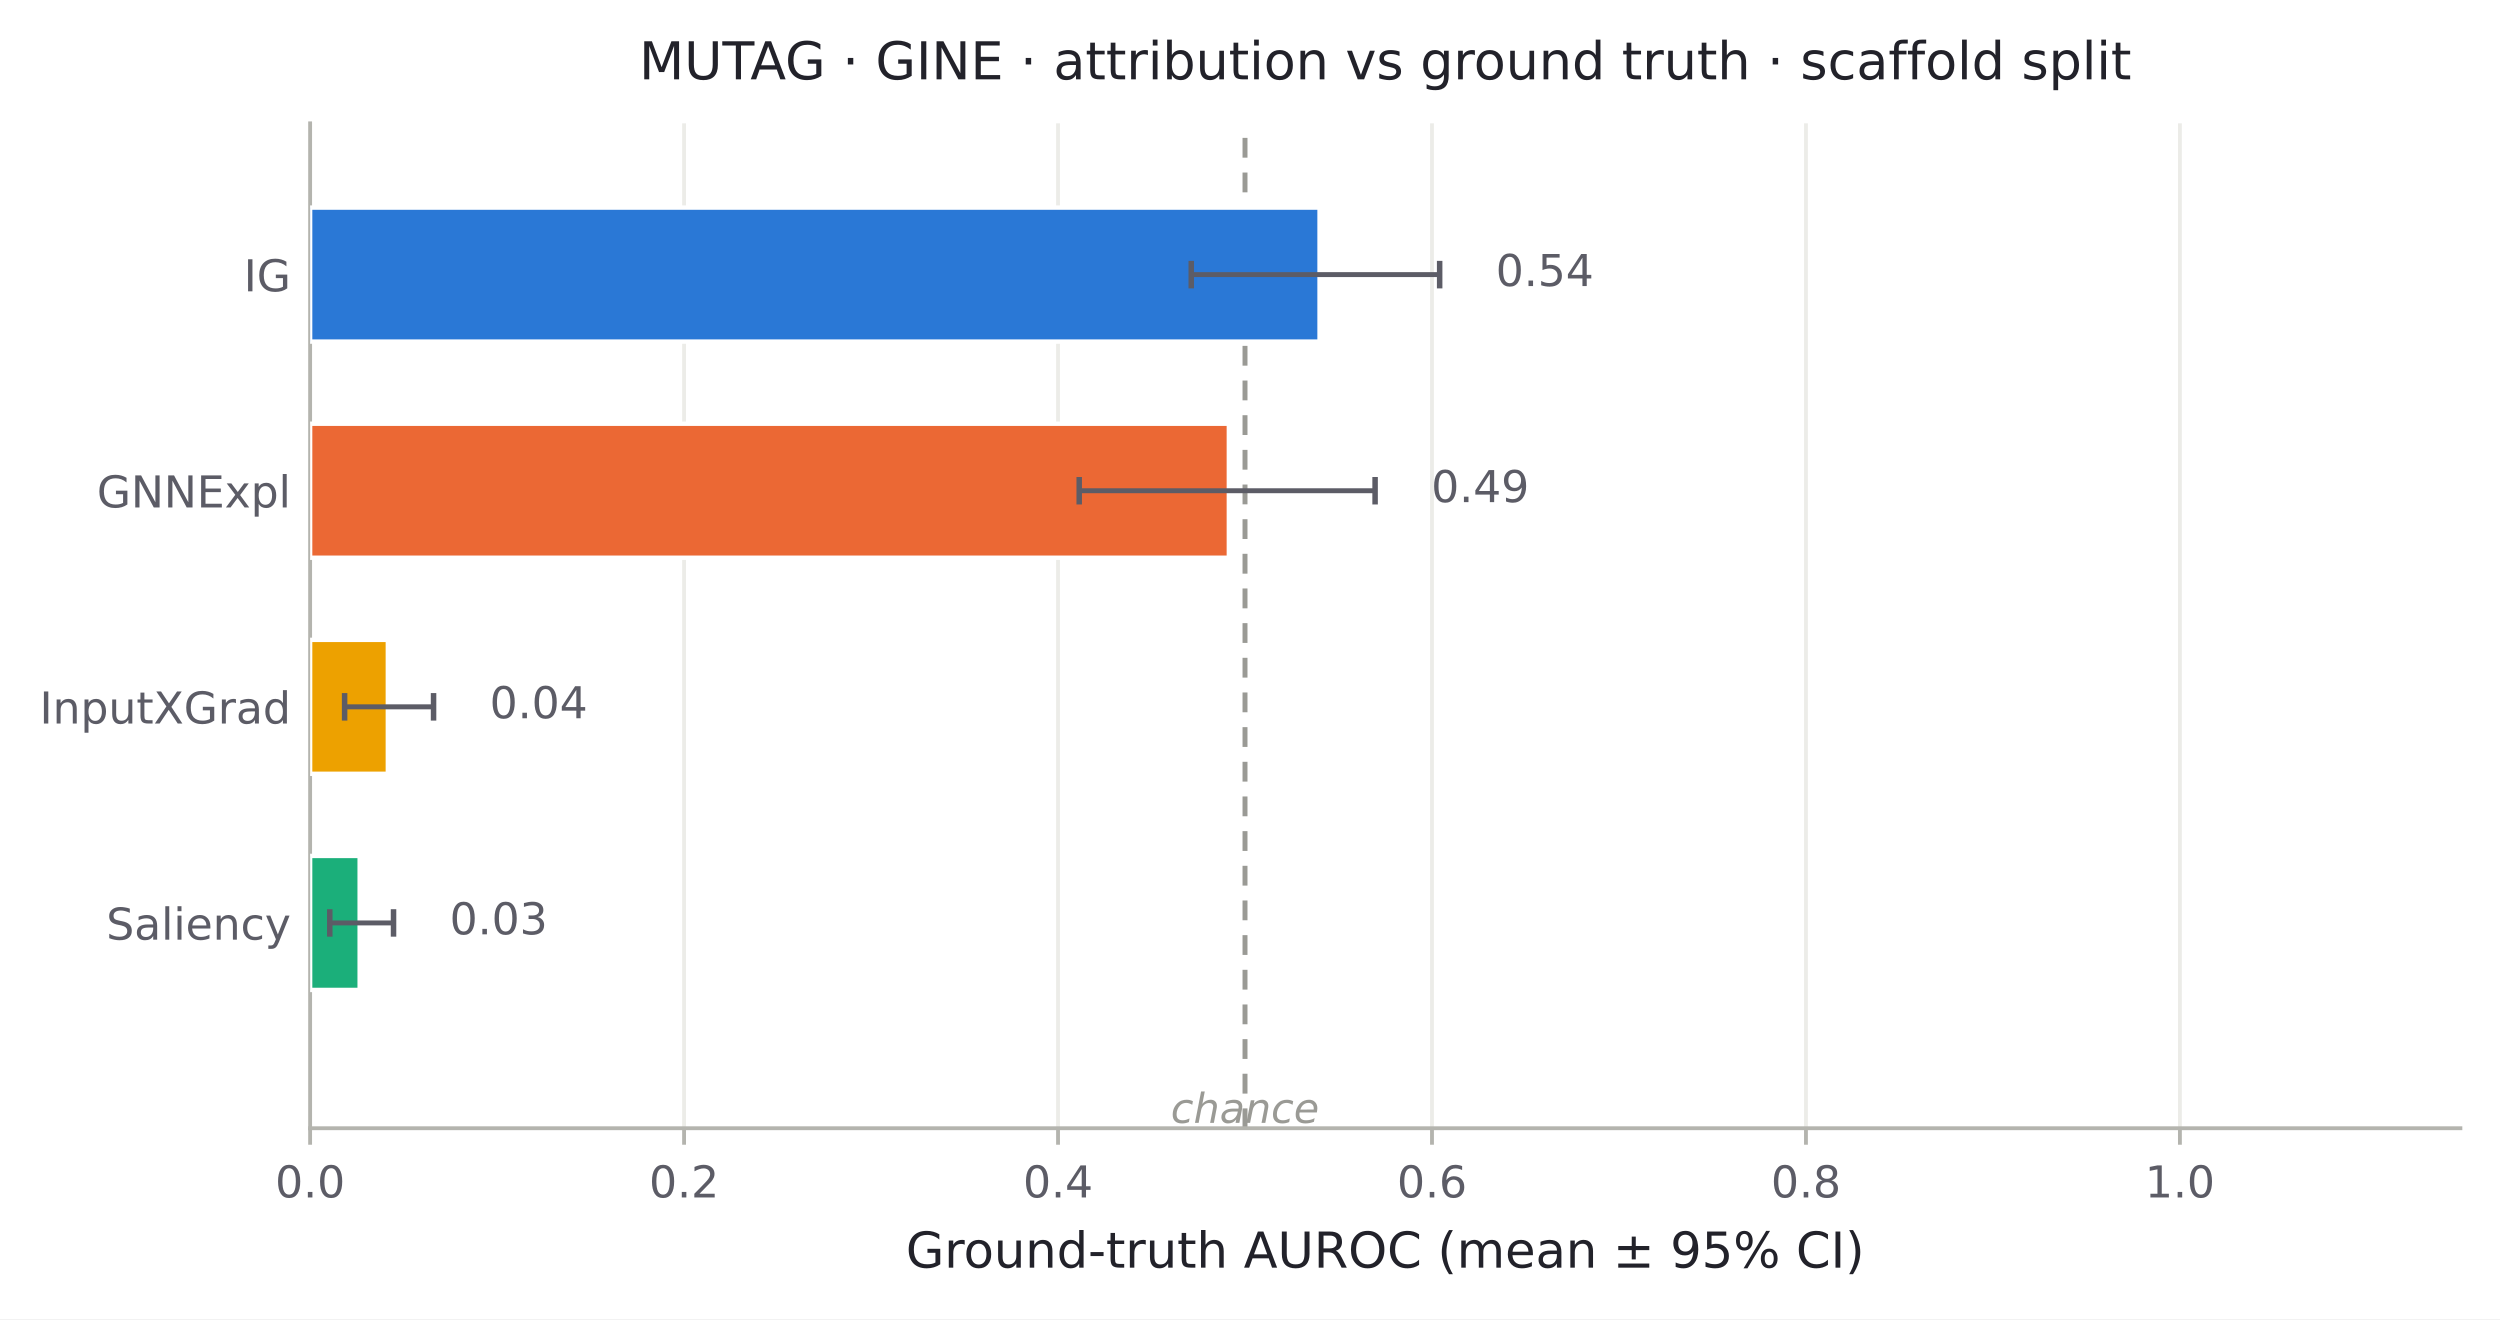
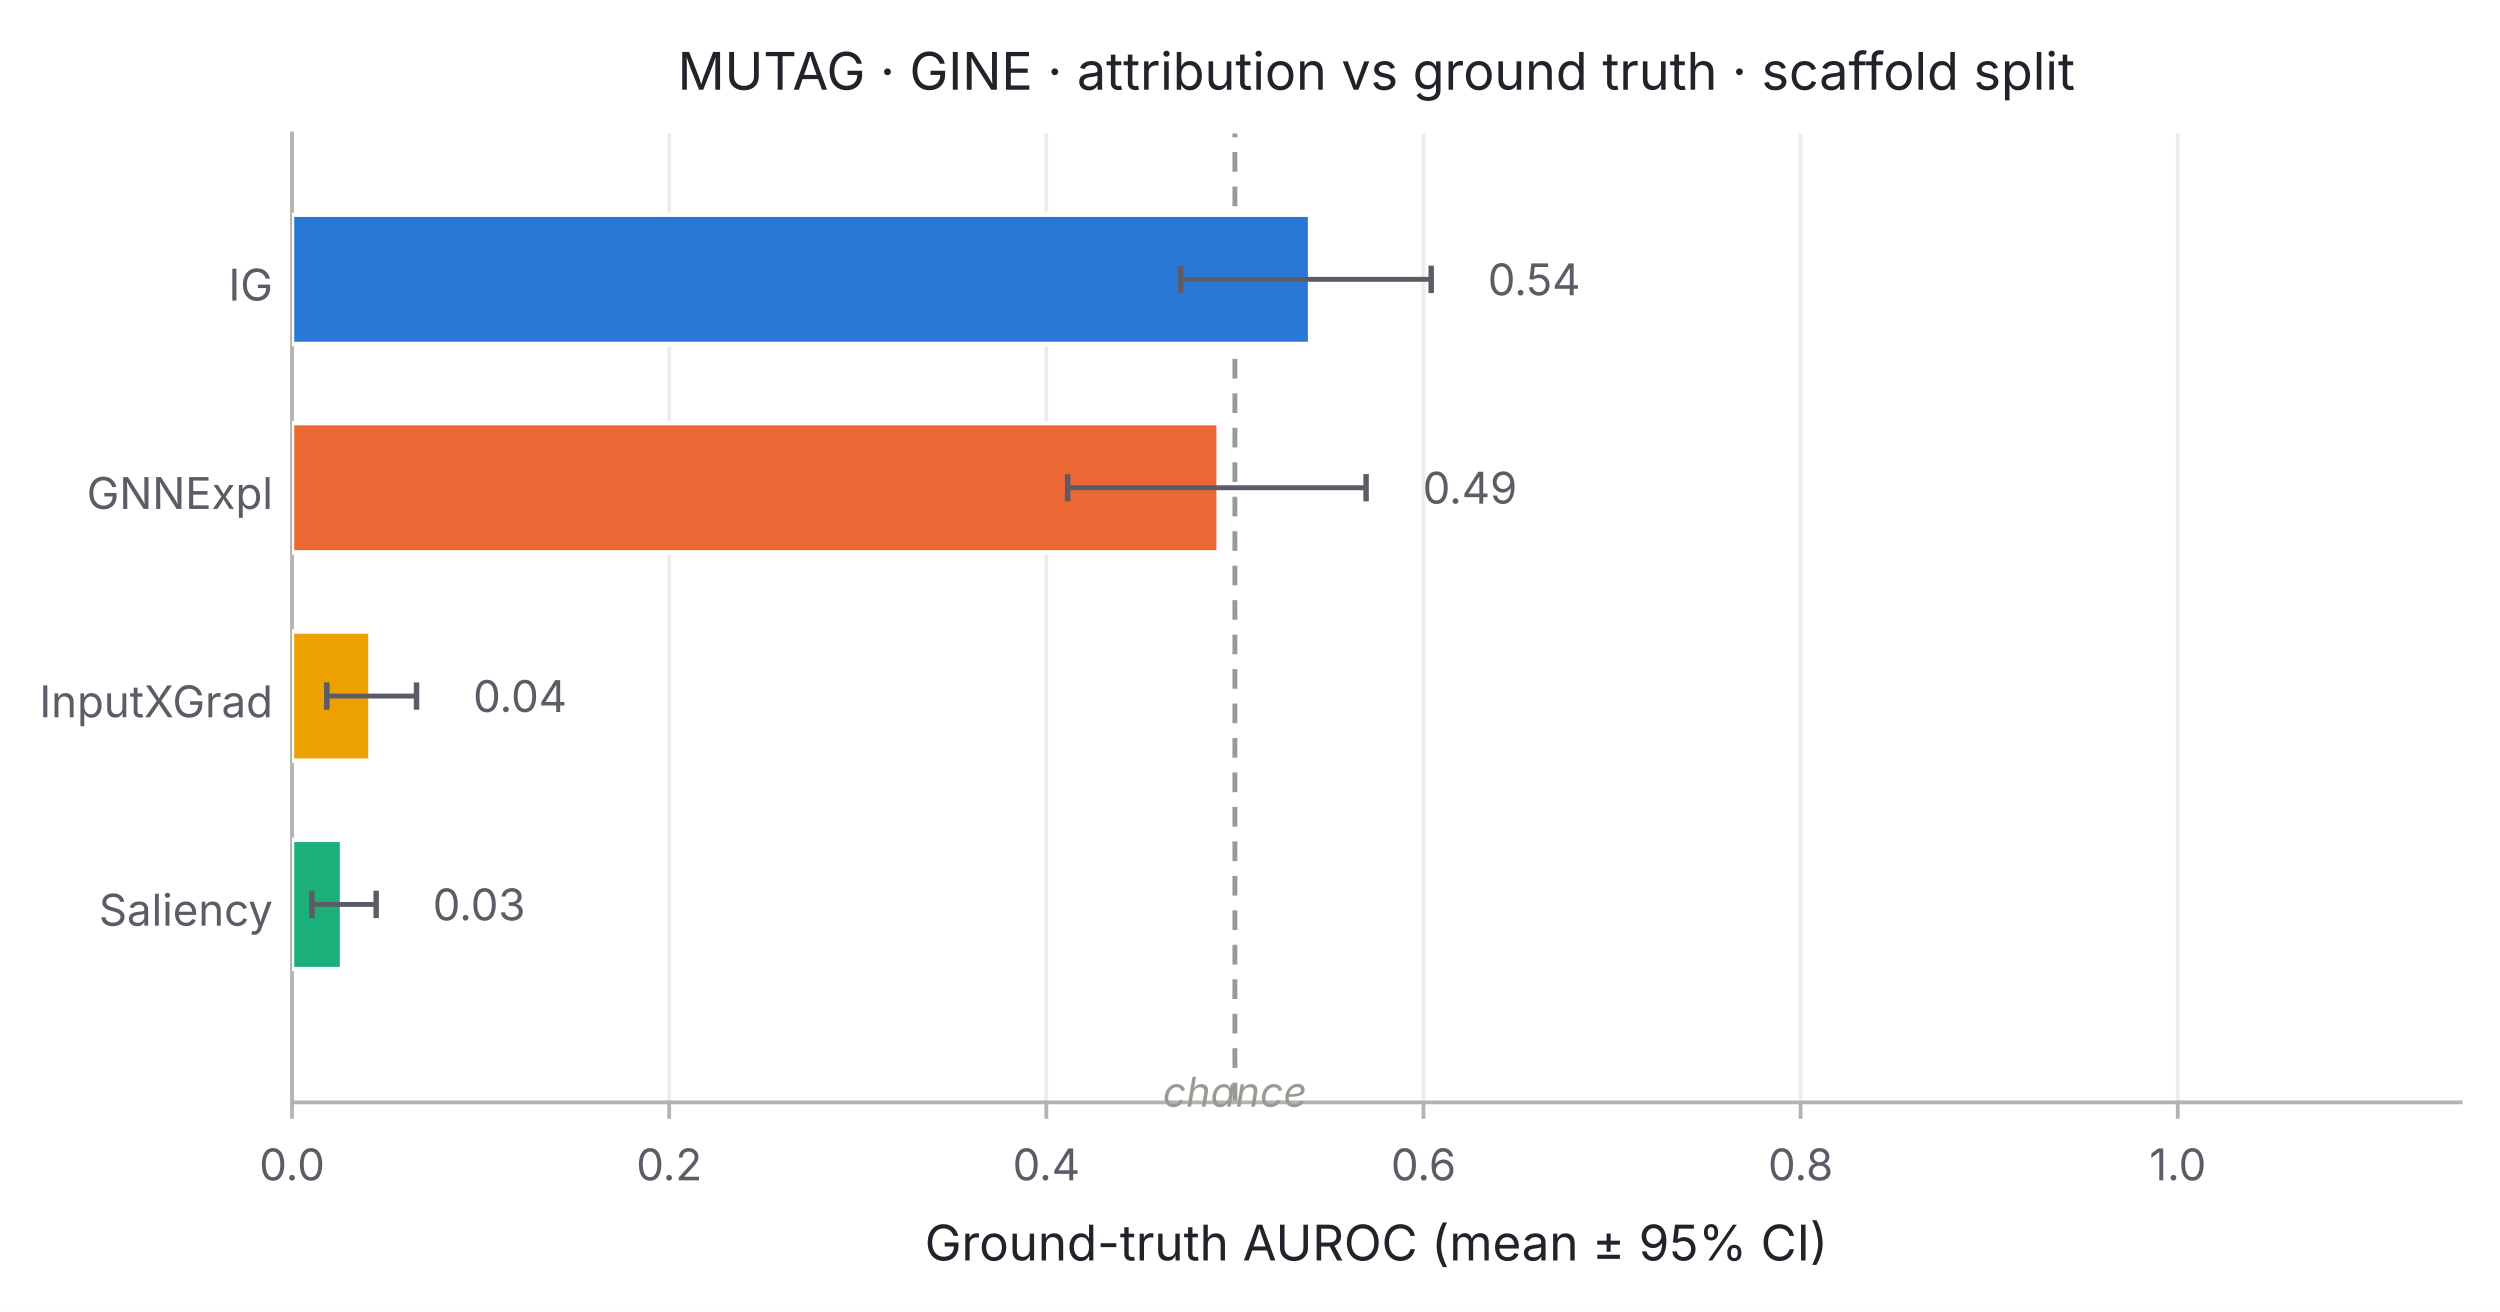
- <svg xmlns="http://www.w3.org/2000/svg" xmlns:xlink="http://www.w3.org/1999/xlink" width="454.384pt" height="239.761pt" viewBox="0 0 454.384 239.761" version="1.1">
+ <svg xmlns="http://www.w3.org/2000/svg" xmlns:xlink="http://www.w3.org/1999/xlink" width="456.946pt" height="239.76pt" viewBox="0 0 456.946 239.76" version="1.1">
  <defs>
    <style type="text/css">*{stroke-linejoin: round; stroke-linecap: butt}</style>
  </defs>
  <g id="figure_1">
    <g id="patch_1">
-       <path d="M 0 239.761  L 454.384 239.761  L 454.384 0  L 0 0  z " style="fill: #ffffff" />
+       <path d="M 0 239.76  L 456.946 239.76  L 456.946 0  L 0 0  z " style="fill: #ffffff" />
    </g>
    <g id="axes_1">
      <g id="patch_2">
-         <path d="M 56.364 205.061  L 447.184 205.061  L 447.184 22.419  L 56.364 22.419  z " style="fill: #ffffff" />
+         <path d="M 53.376 201.491  L 449.746 201.491  L 449.746 24.403  L 53.376 24.403  z " style="fill: #ffffff" />
      </g>
      <g id="matplotlib.axis_1">
        <g id="xtick_1">
          <g id="line2d_1">
-             <path d="M 56.364 205.061  L 56.364 22.419  " clip-path="url(#p4e386dc5a6)" style="fill: none; stroke: #ecece8; stroke-width: 0.7; stroke-linecap: round" />
+             <path d="M 53.376 201.491  L 53.376 24.403  " clip-path="url(#pe06127bfb5)" style="fill: none; stroke: #ecece8; stroke-width: 0.7; stroke-linecap: round" />
          </g>
          <g id="line2d_2">
            <defs>
-               <path id="me8f7d011e4" d="M 0 0  L 0 3  " style="stroke: #b4b4ae; stroke-width: 0.7" />
+               <path id="m48ab258357" d="M 0 0  L 0 3  " style="stroke: #b4b4ae; stroke-width: 0.7" />
            </defs>
            <g>
-               <use xlink:href="#me8f7d011e4" x="56.364" y="205.061" style="fill: #b4b4ae; stroke: #b4b4ae; stroke-width: 0.7" />
+               <use xlink:href="#m48ab258357" x="53.376" y="201.491" style="fill: #b4b4ae; stroke: #b4b4ae; stroke-width: 0.7" />
            </g>
          </g>
          <g id="text_1">
-             <text style="font-size: 8px; font-family: 'DejaVu Sans', 'Arial', 'Helvetica', sans-serif; text-anchor: middle; fill: #5c5c66" x="56.364" y="217.639" transform="rotate(-0 56.36375 217.6389)">0.0</text>
+             <text style="font-size: 8px; font-family: 'Inter', 'Liberation Sans', 'Arial', 'Helvetica', 'DejaVu Sans', sans-serif; text-anchor: middle; fill: #5c5c66" x="53.376" y="215.741" transform="rotate(-0 53.37625 215.7407)">0.0</text>
          </g>
        </g>
        <g id="xtick_2">
          <g id="line2d_3">
-             <path d="M 124.332 205.061  L 124.332 22.419  " clip-path="url(#p4e386dc5a6)" style="fill: none; stroke: #ecece8; stroke-width: 0.7; stroke-linecap: round" />
+             <path d="M 122.31 201.491  L 122.31 24.403  " clip-path="url(#pe06127bfb5)" style="fill: none; stroke: #ecece8; stroke-width: 0.7; stroke-linecap: round" />
          </g>
          <g id="line2d_4">
            <g>
-               <use xlink:href="#me8f7d011e4" x="124.332" y="205.061" style="fill: #b4b4ae; stroke: #b4b4ae; stroke-width: 0.7" />
+               <use xlink:href="#m48ab258357" x="122.31" y="201.491" style="fill: #b4b4ae; stroke: #b4b4ae; stroke-width: 0.7" />
            </g>
          </g>
          <g id="text_2">
-             <text style="font-size: 8px; font-family: 'DejaVu Sans', 'Arial', 'Helvetica', sans-serif; text-anchor: middle; fill: #5c5c66" x="124.332" y="217.639" transform="rotate(-0 124.3324 217.6389)">0.2</text>
+             <text style="font-size: 8px; font-family: 'Inter', 'Liberation Sans', 'Arial', 'Helvetica', 'DejaVu Sans', sans-serif; text-anchor: middle; fill: #5c5c66" x="122.31" y="215.741" transform="rotate(-0 122.3102 215.7407)">0.2</text>
          </g>
        </g>
        <g id="xtick_3">
          <g id="line2d_5">
-             <path d="M 192.301 205.061  L 192.301 22.419  " clip-path="url(#p4e386dc5a6)" style="fill: none; stroke: #ecece8; stroke-width: 0.7; stroke-linecap: round" />
+             <path d="M 191.244 201.491  L 191.244 24.403  " clip-path="url(#pe06127bfb5)" style="fill: none; stroke: #ecece8; stroke-width: 0.7; stroke-linecap: round" />
          </g>
          <g id="line2d_6">
            <g>
-               <use xlink:href="#me8f7d011e4" x="192.301" y="205.061" style="fill: #b4b4ae; stroke: #b4b4ae; stroke-width: 0.7" />
+               <use xlink:href="#m48ab258357" x="191.244" y="201.491" style="fill: #b4b4ae; stroke: #b4b4ae; stroke-width: 0.7" />
            </g>
          </g>
          <g id="text_3">
-             <text style="font-size: 8px; font-family: 'DejaVu Sans', 'Arial', 'Helvetica', sans-serif; text-anchor: middle; fill: #5c5c66" x="192.301" y="217.639" transform="rotate(-0 192.3011 217.6389)">0.4</text>
+             <text style="font-size: 8px; font-family: 'Inter', 'Liberation Sans', 'Arial', 'Helvetica', 'DejaVu Sans', sans-serif; text-anchor: middle; fill: #5c5c66" x="191.244" y="215.741" transform="rotate(-0 191.2441 215.7407)">0.4</text>
          </g>
        </g>
        <g id="xtick_4">
          <g id="line2d_7">
-             <path d="M 260.27 205.061  L 260.27 22.419  " clip-path="url(#p4e386dc5a6)" style="fill: none; stroke: #ecece8; stroke-width: 0.7; stroke-linecap: round" />
+             <path d="M 260.178 201.491  L 260.178 24.403  " clip-path="url(#pe06127bfb5)" style="fill: none; stroke: #ecece8; stroke-width: 0.7; stroke-linecap: round" />
          </g>
          <g id="line2d_8">
            <g>
-               <use xlink:href="#me8f7d011e4" x="260.27" y="205.061" style="fill: #b4b4ae; stroke: #b4b4ae; stroke-width: 0.7" />
+               <use xlink:href="#m48ab258357" x="260.178" y="201.491" style="fill: #b4b4ae; stroke: #b4b4ae; stroke-width: 0.7" />
            </g>
          </g>
          <g id="text_4">
-             <text style="font-size: 8px; font-family: 'DejaVu Sans', 'Arial', 'Helvetica', sans-serif; text-anchor: middle; fill: #5c5c66" x="260.27" y="217.639" transform="rotate(-0 260.2698 217.6389)">0.6</text>
+             <text style="font-size: 8px; font-family: 'Inter', 'Liberation Sans', 'Arial', 'Helvetica', 'DejaVu Sans', sans-serif; text-anchor: middle; fill: #5c5c66" x="260.178" y="215.741" transform="rotate(-0 260.178 215.7407)">0.6</text>
          </g>
        </g>
        <g id="xtick_5">
          <g id="line2d_9">
-             <path d="M 328.239 205.061  L 328.239 22.419  " clip-path="url(#p4e386dc5a6)" style="fill: none; stroke: #ecece8; stroke-width: 0.7; stroke-linecap: round" />
+             <path d="M 329.112 201.491  L 329.112 24.403  " clip-path="url(#pe06127bfb5)" style="fill: none; stroke: #ecece8; stroke-width: 0.7; stroke-linecap: round" />
          </g>
          <g id="line2d_10">
            <g>
-               <use xlink:href="#me8f7d011e4" x="328.239" y="205.061" style="fill: #b4b4ae; stroke: #b4b4ae; stroke-width: 0.7" />
+               <use xlink:href="#m48ab258357" x="329.112" y="201.491" style="fill: #b4b4ae; stroke: #b4b4ae; stroke-width: 0.7" />
            </g>
          </g>
          <g id="text_5">
-             <text style="font-size: 8px; font-family: 'DejaVu Sans', 'Arial', 'Helvetica', sans-serif; text-anchor: middle; fill: #5c5c66" x="328.239" y="217.639" transform="rotate(-0 328.2385 217.6389)">0.8</text>
+             <text style="font-size: 8px; font-family: 'Inter', 'Liberation Sans', 'Arial', 'Helvetica', 'DejaVu Sans', sans-serif; text-anchor: middle; fill: #5c5c66" x="329.112" y="215.741" transform="rotate(-0 329.1119 215.7407)">0.8</text>
          </g>
        </g>
        <g id="xtick_6">
          <g id="line2d_11">
-             <path d="M 396.207 205.061  L 396.207 22.419  " clip-path="url(#p4e386dc5a6)" style="fill: none; stroke: #ecece8; stroke-width: 0.7; stroke-linecap: round" />
+             <path d="M 398.046 201.491  L 398.046 24.403  " clip-path="url(#pe06127bfb5)" style="fill: none; stroke: #ecece8; stroke-width: 0.7; stroke-linecap: round" />
          </g>
          <g id="line2d_12">
            <g>
-               <use xlink:href="#me8f7d011e4" x="396.207" y="205.061" style="fill: #b4b4ae; stroke: #b4b4ae; stroke-width: 0.7" />
+               <use xlink:href="#m48ab258357" x="398.046" y="201.491" style="fill: #b4b4ae; stroke: #b4b4ae; stroke-width: 0.7" />
            </g>
          </g>
          <g id="text_6">
-             <text style="font-size: 8px; font-family: 'DejaVu Sans', 'Arial', 'Helvetica', sans-serif; text-anchor: middle; fill: #5c5c66" x="396.207" y="217.639" transform="rotate(-0 396.2072 217.6389)">1.0</text>
+             <text style="font-size: 8px; font-family: 'Inter', 'Liberation Sans', 'Arial', 'Helvetica', 'DejaVu Sans', sans-serif; text-anchor: middle; fill: #5c5c66" x="398.046" y="215.741" transform="rotate(-0 398.0458 215.7407)">1.0</text>
          </g>
        </g>
        <g id="text_7">
-           <text style="font-size: 9px; font-family: 'DejaVu Sans', 'Arial', 'Helvetica', sans-serif; text-anchor: middle; fill: #22222a" x="251.774" y="230.399" transform="rotate(-0 251.7738 230.3993)">Ground-truth AUROC (mean ± 95% CI)</text>
+           <text style="font-size: 9px; font-family: 'Inter', 'Liberation Sans', 'Arial', 'Helvetica', 'DejaVu Sans', sans-serif; text-anchor: middle; fill: #22222a" x="251.561" y="230.389" transform="rotate(-0 251.5613 230.3891)">Ground-truth AUROC (mean ± 95% CI)</text>
        </g>
      </g>
      <g id="matplotlib.axis_2">
        <g id="ytick_1">
          <g id="line2d_13" />
          <g id="text_8">
-             <text style="font-size: 8px; font-family: 'DejaVu Sans', 'Arial', 'Helvetica', sans-serif; text-anchor: end; fill: #5c5c66" x="52.864" y="170.786" transform="rotate(-0 52.86375 170.7861)">Saliency</text>
+             <text style="font-size: 8px; font-family: 'Inter', 'Liberation Sans', 'Arial', 'Helvetica', 'DejaVu Sans', sans-serif; text-anchor: end; fill: #5c5c66" x="49.876" y="169.186" transform="rotate(-0 49.87625 169.1865)">Saliency</text>
          </g>
        </g>
        <g id="ytick_2">
          <g id="line2d_14" />
          <g id="text_9">
-             <text style="font-size: 8px; font-family: 'DejaVu Sans', 'Arial', 'Helvetica', sans-serif; text-anchor: end; fill: #5c5c66" x="52.864" y="131.508" transform="rotate(-0 52.86375 131.5082)">InputXGrad</text>
+             <text style="font-size: 8px; font-family: 'Inter', 'Liberation Sans', 'Arial', 'Helvetica', 'DejaVu Sans', sans-serif; text-anchor: end; fill: #5c5c66" x="49.876" y="131.103" transform="rotate(-0 49.87625 131.1031)">InputXGrad</text>
          </g>
        </g>
        <g id="ytick_3">
          <g id="line2d_15" />
          <g id="text_10">
-             <text style="font-size: 8px; font-family: 'DejaVu Sans', 'Arial', 'Helvetica', sans-serif; text-anchor: end; fill: #5c5c66" x="52.864" y="92.23" transform="rotate(-0 52.86375 92.23032)">GNNExpl</text>
+             <text style="font-size: 8px; font-family: 'Inter', 'Liberation Sans', 'Arial', 'Helvetica', 'DejaVu Sans', sans-serif; text-anchor: end; fill: #5c5c66" x="49.876" y="93.02" transform="rotate(-0 49.87625 93.01981)">GNNExpl</text>
          </g>
        </g>
        <g id="ytick_4">
          <g id="line2d_16" />
          <g id="text_11">
-             <text style="font-size: 8px; font-family: 'DejaVu Sans', 'Arial', 'Helvetica', sans-serif; text-anchor: end; fill: #5c5c66" x="52.864" y="52.952" transform="rotate(-0 52.86375 52.95211)">IG</text>
+             <text style="font-size: 8px; font-family: 'Inter', 'Liberation Sans', 'Arial', 'Helvetica', 'DejaVu Sans', sans-serif; text-anchor: end; fill: #5c5c66" x="49.876" y="54.936" transform="rotate(-0 49.87625 54.93646)">IG</text>
          </g>
        </g>
      </g>
      <g id="line2d_17">
-         <path d="M 226.285 205.061  L 226.285 22.419  " clip-path="url(#p4e386dc5a6)" style="fill: none; stroke-dasharray: 3.6,2.7; stroke-dashoffset: 0; stroke: #9a9a95; stroke-width: 0.9" />
+         <path d="M 225.711 201.491  L 225.711 24.403  " clip-path="url(#pe06127bfb5)" style="fill: none; stroke-dasharray: 3.6,2.7; stroke-dashoffset: 0; stroke: #9a9a95; stroke-width: 0.9" />
      </g>
      <g id="patch_3">
-         <path d="M 56.364 205.061  L 56.364 22.419  " style="fill: none; stroke: #b4b4ae; stroke-width: 0.7; stroke-linejoin: miter; stroke-linecap: square" />
+         <path d="M 53.376 201.491  L 53.376 24.403  " style="fill: none; stroke: #b4b4ae; stroke-width: 0.7; stroke-linejoin: miter; stroke-linecap: square" />
      </g>
      <g id="patch_4">
-         <path d="M 56.364 205.061  L 447.184 205.061  " style="fill: none; stroke: #b4b4ae; stroke-width: 0.7; stroke-linejoin: miter; stroke-linecap: square" />
+         <path d="M 53.376 201.491  L 449.746 201.491  " style="fill: none; stroke: #b4b4ae; stroke-width: 0.7; stroke-linejoin: miter; stroke-linecap: square" />
      </g>
      <g id="patch_5">
-         <path d="M 56.364 179.923  L 65.368 179.923  L 65.368 155.571  L 56.364 155.571  z " clip-path="url(#p4e386dc5a6)" style="fill: #1baf7a; stroke: #ffffff; stroke-width: 0.8; stroke-linejoin: miter" />
+         <path d="M 53.376 177.117  L 62.509 177.117  L 62.509 153.506  L 53.376 153.506  z " clip-path="url(#pe06127bfb5)" style="fill: #1baf7a; stroke: #ffffff; stroke-width: 0.8; stroke-linejoin: miter" />
      </g>
      <g id="patch_6">
-         <path d="M 56.364 140.645  L 70.491 140.645  L 70.491 116.293  L 56.364 116.293  z " clip-path="url(#p4e386dc5a6)" style="fill: #eda100; stroke: #ffffff; stroke-width: 0.8; stroke-linejoin: miter" />
+         <path d="M 53.376 139.034  L 67.704 139.034  L 67.704 115.422  L 53.376 115.422  z " clip-path="url(#pe06127bfb5)" style="fill: #eda100; stroke: #ffffff; stroke-width: 0.8; stroke-linejoin: miter" />
      </g>
      <g id="patch_7">
-         <path d="M 56.364 101.367  L 223.348 101.367  L 223.348 77.015  L 56.364 77.015  z " clip-path="url(#p4e386dc5a6)" style="fill: #eb6834; stroke: #ffffff; stroke-width: 0.8; stroke-linejoin: miter" />
+         <path d="M 53.376 100.951  L 222.732 100.951  L 222.732 77.339  L 53.376 77.339  z " clip-path="url(#pe06127bfb5)" style="fill: #eb6834; stroke: #ffffff; stroke-width: 0.8; stroke-linejoin: miter" />
      </g>
      <g id="patch_8">
-         <path d="M 56.364 62.089  L 239.833 62.089  L 239.833 37.737  L 56.364 37.737  z " clip-path="url(#p4e386dc5a6)" style="fill: #2a78d6; stroke: #ffffff; stroke-width: 0.8; stroke-linejoin: miter" />
+         <path d="M 53.376 62.867  L 239.451 62.867  L 239.451 39.256  L 53.376 39.256  z " clip-path="url(#pe06127bfb5)" style="fill: #2a78d6; stroke: #ffffff; stroke-width: 0.8; stroke-linejoin: miter" />
      </g>
      <g id="text_12">
-         <text style="font-style: italic; font-size: 7.5px; font-family: 'DejaVu Sans', 'Arial', 'Helvetica', sans-serif; text-anchor: middle; fill: #9a9a95" x="226.285" y="204.082" transform="rotate(-0 226.2855 204.0823)">chance</text>
+         <text style="font-style: italic; font-size: 7.5px; font-family: 'Inter', 'Liberation Sans', 'Arial', 'Helvetica', 'DejaVu Sans', sans-serif; text-anchor: middle; fill: #9a9a95" x="225.711" y="202.282" transform="rotate(-0 225.711 202.2821)">chance</text>
      </g>
      <g id="text_13">
-         <text style="font-size: 8px; font-family: 'DejaVu Sans', 'Arial', 'Helvetica', sans-serif; text-anchor: start; fill: #5c5c66" x="81.722" y="169.825" transform="rotate(-0 81.72171 169.8249)">0.03</text>
+         <text style="font-size: 8px; font-family: 'Inter', 'Liberation Sans', 'Arial', 'Helvetica', 'DejaVu Sans', sans-serif; text-anchor: start; fill: #5c5c66" x="79.094" y="168.222" transform="rotate(-0 79.09431 168.2216)">0.03</text>
      </g>
      <g id="text_14">
-         <text style="font-size: 8px; font-family: 'DejaVu Sans', 'Arial', 'Helvetica', sans-serif; text-anchor: start; fill: #5c5c66" x="88.995" y="130.547" transform="rotate(-0 88.99485 130.547)">0.04</text>
+         <text style="font-size: 8px; font-family: 'Inter', 'Liberation Sans', 'Arial', 'Helvetica', 'DejaVu Sans', sans-serif; text-anchor: start; fill: #5c5c66" x="86.471" y="130.138" transform="rotate(-0 86.47074 130.1383)">0.04</text>
      </g>
      <g id="text_15">
-         <text style="font-size: 8px; font-family: 'DejaVu Sans', 'Arial', 'Helvetica', sans-serif; text-anchor: start; fill: #5c5c66" x="260.125" y="91.269" transform="rotate(-0 260.1245 91.26907)">0.49</text>
+         <text style="font-size: 8px; font-family: 'Inter', 'Liberation Sans', 'Arial', 'Helvetica', 'DejaVu Sans', sans-serif; text-anchor: start; fill: #5c5c66" x="260.031" y="92.055" transform="rotate(-0 260.0306 92.05496)">0.49</text>
      </g>
      <g id="text_16">
-         <text style="font-size: 8px; font-family: 'DejaVu Sans', 'Arial', 'Helvetica', sans-serif; text-anchor: start; fill: #5c5c66" x="271.858" y="51.991" transform="rotate(-0 271.8581 51.99117)">0.54</text>
+         <text style="font-size: 8px; font-family: 'Inter', 'Liberation Sans', 'Arial', 'Helvetica', 'DejaVu Sans', sans-serif; text-anchor: start; fill: #5c5c66" x="271.931" y="53.972" transform="rotate(-0 271.9309 53.97162)">0.54</text>
      </g>
      <g id="text_17">
-         <text style="font-size: 9.5px; font-family: 'DejaVu Sans', 'Arial', 'Helvetica', sans-serif; text-anchor: middle; fill: #22222a" x="251.774" y="14.419" transform="rotate(-0 251.7738 14.41852)">MUTAG · GINE · attribution vs ground truth · scaffold split</text>
+         <text style="font-size: 9.5px; font-family: 'Inter', 'Liberation Sans', 'Arial', 'Helvetica', 'DejaVu Sans', sans-serif; text-anchor: middle; fill: #22222a" x="251.561" y="16.403" transform="rotate(-0 251.5613 16.40312)">MUTAG · GINE · attribution vs ground truth · scaffold split</text>
      </g>
      <g id="LineCollection_1">
-         <path d="M 59.939 167.747  L 71.526 167.747  " clip-path="url(#p4e386dc5a6)" style="fill: none; stroke: #5c5c66; stroke-width: 0.9" />
-         <path d="M 62.635 128.469  L 78.8 128.469  " clip-path="url(#p4e386dc5a6)" style="fill: none; stroke: #5c5c66; stroke-width: 0.9" />
-         <path d="M 196.15 89.191  L 249.929 89.191  " clip-path="url(#p4e386dc5a6)" style="fill: none; stroke: #5c5c66; stroke-width: 0.9" />
-         <path d="M 216.515 49.913  L 261.663 49.913  " clip-path="url(#p4e386dc5a6)" style="fill: none; stroke: #5c5c66; stroke-width: 0.9" />
+         <path d="M 57.002 165.311  L 68.754 165.311  " clip-path="url(#pe06127bfb5)" style="fill: none; stroke: #5c5c66; stroke-width: 0.9" />
+         <path d="M 59.737 127.228  L 76.131 127.228  " clip-path="url(#pe06127bfb5)" style="fill: none; stroke: #5c5c66; stroke-width: 0.9" />
+         <path d="M 195.148 89.145  L 249.691 89.145  " clip-path="url(#pe06127bfb5)" style="fill: none; stroke: #5c5c66; stroke-width: 0.9" />
+         <path d="M 215.801 51.061  L 261.591 51.061  " clip-path="url(#pe06127bfb5)" style="fill: none; stroke: #5c5c66; stroke-width: 0.9" />
      </g>
      <g id="line2d_18">
        <defs>
-           <path id="mba2521c6a4" d="M 0 2.5  L 0 -2.5  " style="stroke: #5c5c66" />
+           <path id="m0f606b572d" d="M 0 2.5  L 0 -2.5  " style="stroke: #5c5c66" />
        </defs>
-         <g clip-path="url(#p4e386dc5a6)">
-           <use xlink:href="#mba2521c6a4" x="59.939" y="167.747" style="fill: #1f77b4; stroke: #5c5c66" />
-           <use xlink:href="#mba2521c6a4" x="62.635" y="128.469" style="fill: #1f77b4; stroke: #5c5c66" />
-           <use xlink:href="#mba2521c6a4" x="196.15" y="89.191" style="fill: #1f77b4; stroke: #5c5c66" />
-           <use xlink:href="#mba2521c6a4" x="216.515" y="49.913" style="fill: #1f77b4; stroke: #5c5c66" />
+         <g clip-path="url(#pe06127bfb5)">
+           <use xlink:href="#m0f606b572d" x="57.002" y="165.311" style="fill: #1f77b4; stroke: #5c5c66" />
+           <use xlink:href="#m0f606b572d" x="59.737" y="127.228" style="fill: #1f77b4; stroke: #5c5c66" />
+           <use xlink:href="#m0f606b572d" x="195.148" y="89.145" style="fill: #1f77b4; stroke: #5c5c66" />
+           <use xlink:href="#m0f606b572d" x="215.801" y="51.061" style="fill: #1f77b4; stroke: #5c5c66" />
        </g>
      </g>
      <g id="line2d_19">
-         <g clip-path="url(#p4e386dc5a6)">
-           <use xlink:href="#mba2521c6a4" x="71.526" y="167.747" style="fill: #1f77b4; stroke: #5c5c66" />
-           <use xlink:href="#mba2521c6a4" x="78.8" y="128.469" style="fill: #1f77b4; stroke: #5c5c66" />
-           <use xlink:href="#mba2521c6a4" x="249.929" y="89.191" style="fill: #1f77b4; stroke: #5c5c66" />
-           <use xlink:href="#mba2521c6a4" x="261.663" y="49.913" style="fill: #1f77b4; stroke: #5c5c66" />
+         <g clip-path="url(#pe06127bfb5)">
+           <use xlink:href="#m0f606b572d" x="68.754" y="165.311" style="fill: #1f77b4; stroke: #5c5c66" />
+           <use xlink:href="#m0f606b572d" x="76.131" y="127.228" style="fill: #1f77b4; stroke: #5c5c66" />
+           <use xlink:href="#m0f606b572d" x="249.691" y="89.145" style="fill: #1f77b4; stroke: #5c5c66" />
+           <use xlink:href="#m0f606b572d" x="261.591" y="51.061" style="fill: #1f77b4; stroke: #5c5c66" />
        </g>
      </g>
    </g>
  </g>
  <defs>
-     <clipPath id="p4e386dc5a6">
-       <rect x="56.364" y="22.419" width="390.82" height="182.642" />
+     <clipPath id="pe06127bfb5">
+       <rect x="53.376" y="24.403" width="396.37" height="177.088" />
    </clipPath>
  </defs>
</svg>
